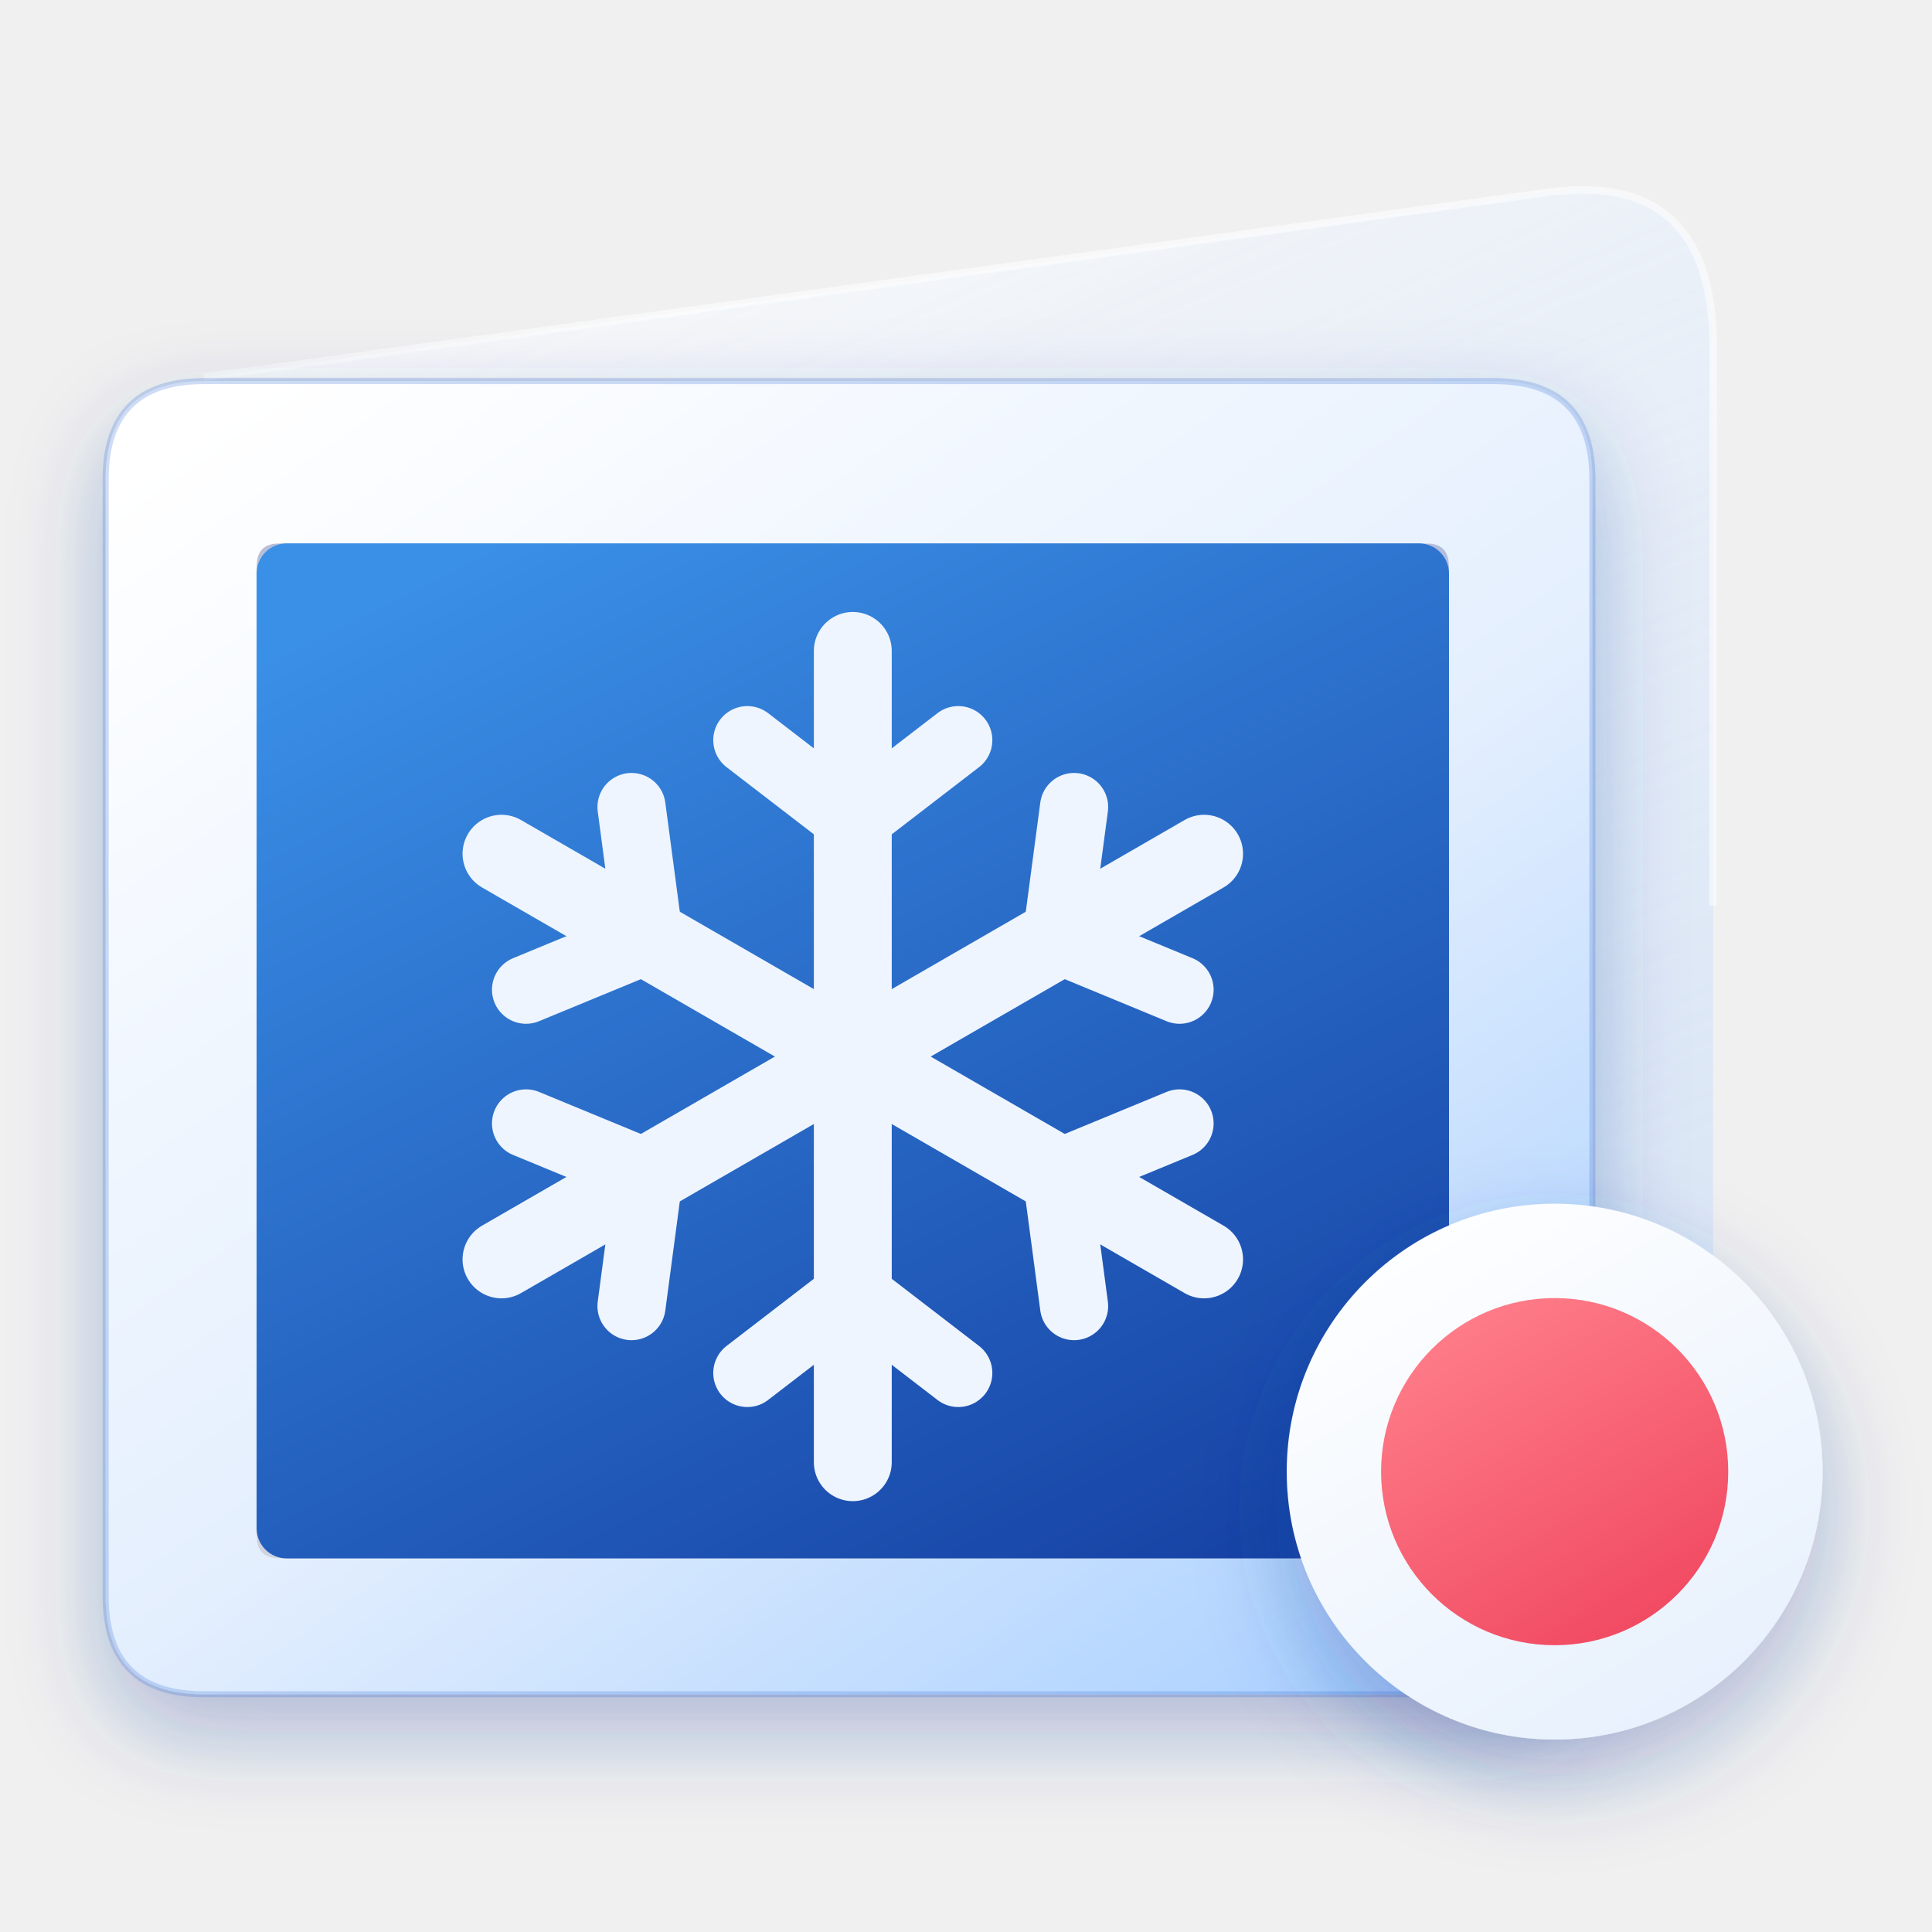
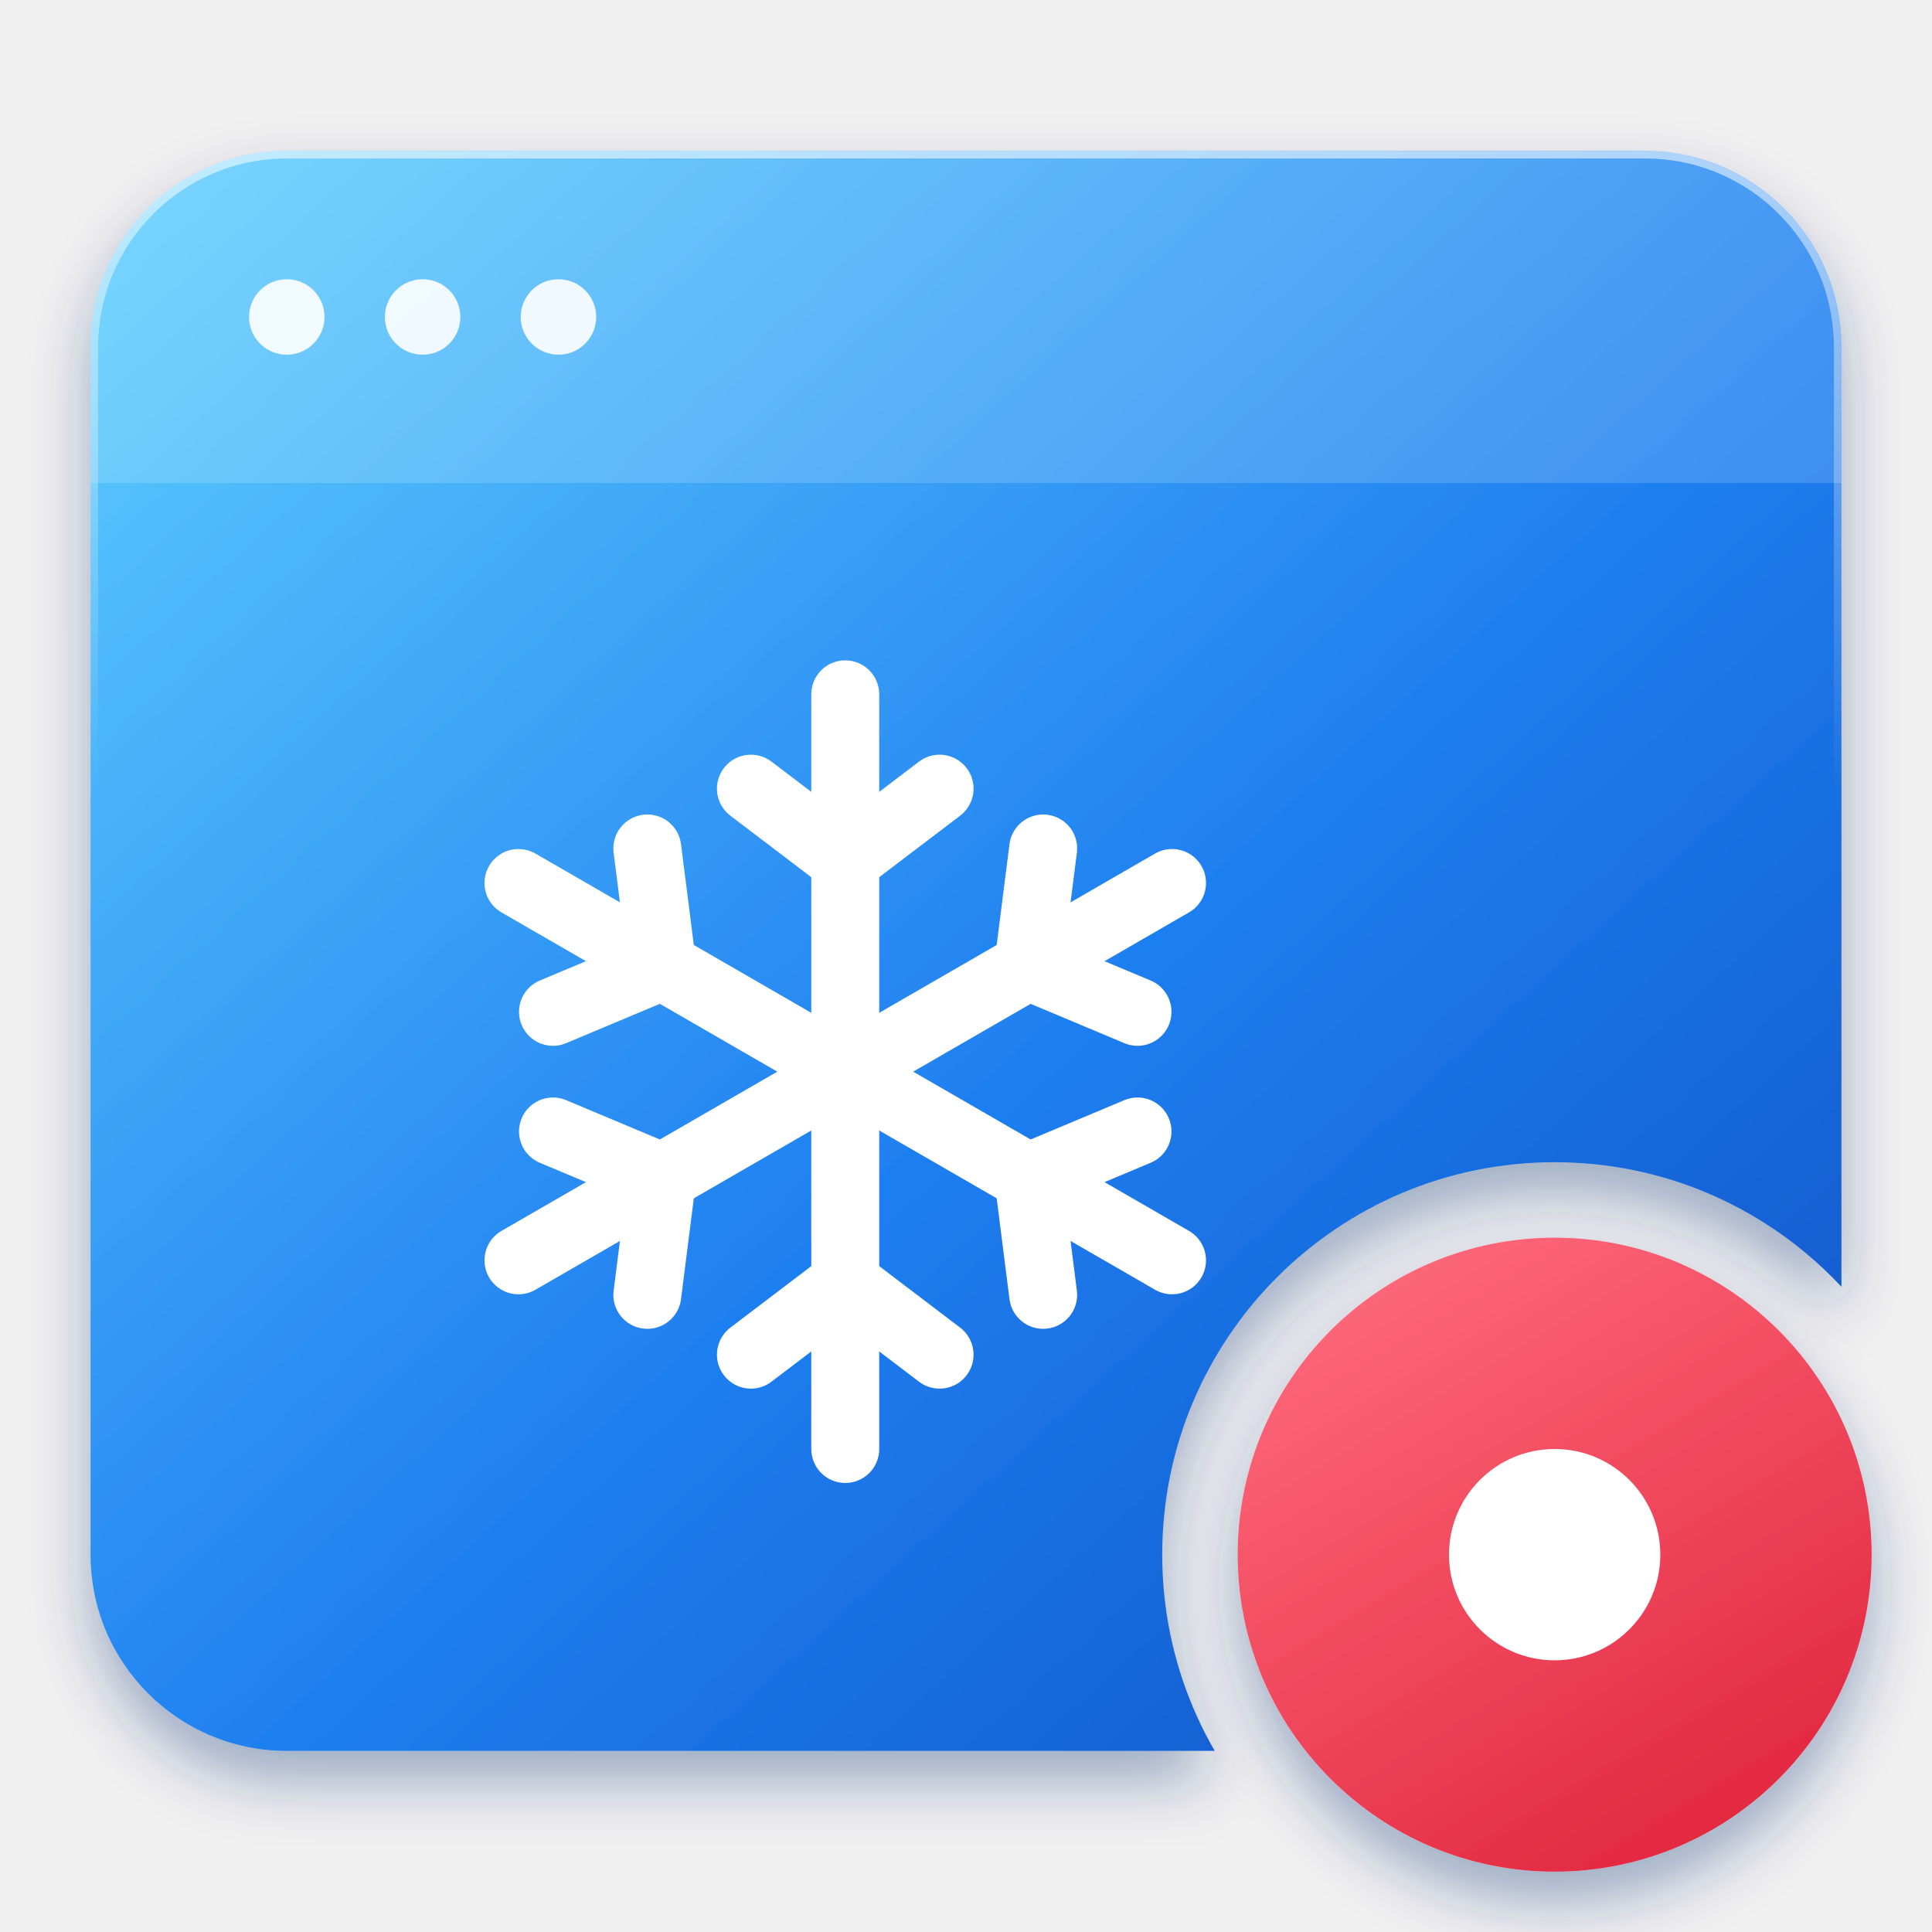
<svg xmlns="http://www.w3.org/2000/svg" viewBox="0 0 256 256" width="256" height="256" aria-label="WinFreezeTrace icon">
  <defs>
-     <linearGradient id="c" x1=".1" y1="0" x2=".9" y2="1">
-       <stop offset="0" stop-color="#fff" />
-       <stop offset=".55" stop-color="#e4effe" />
-       <stop offset="1" stop-color="#a9d0ff" />
+     <linearGradient id="bg" x1="0" y1="0" x2="1" y2="1">
+       <stop offset="0" stop-color="#5fd0ff" />
+       <stop offset=".55" stop-color="#1f7ff0" />
+       <stop offset="1" stop-color="#0b4fc4" />
    </linearGradient>
-     <linearGradient id="d" x1=".2" y1="0" x2=".8" y2="1">
-       <stop offset="0" stop-color="#3a8fe6" />
-       <stop offset="1" stop-color="#1744a6" />
+     <linearGradient id="rim" x1="0" y1="0" x2="0" y2="1">
+       <stop offset="0" stop-color="#fff" stop-opacity=".55" />
+       <stop offset=".4" stop-color="#fff" stop-opacity="0" />
    </linearGradient>
-     <linearGradient id="a" x1=".2" y1="0" x2=".8" y2="1">
-       <stop offset="0" stop-color="#fff" stop-opacity=".62" />
-       <stop offset="1" stop-color="#bfdaff" stop-opacity=".4" />
+     <linearGradient id="red" x1=".2" y1="0" x2=".8" y2="1">
+       <stop offset="0" stop-color="#ff6b7d" />
+       <stop offset="1" stop-color="#e0243c" />
    </linearGradient>
-     <linearGradient id="f" x1=".2" y1="0" x2=".8" y2="1">
-       <stop offset="0" stop-color="#fff" />
-       <stop offset="1" stop-color="#e6f0fd" />
-     </linearGradient>
-     <linearGradient id="g" x1=".2" y1="0" x2=".8" y2="1">
-       <stop offset="0" stop-color="#ff7f8b" />
-       <stop offset="1" stop-color="#f0475f" />
-     </linearGradient>
-     <filter id="b" x="-20%" y="-20%" width="140%" height="150%">
-       <feDropShadow dx="0" dy="5" stdDeviation="6" flood-color="#143c9e" flood-opacity=".32" />
+     <mask id="cut" maskUnits="userSpaceOnUse" x="0" y="0" width="256" height="256">
+       <rect width="256" height="256" fill="#fff" />
+       <circle cx="206" cy="206" r="52" fill="#000" />
+     </mask>
+     <filter id="sh" x="-10%" y="-10%" width="120%" height="125%">
+       <feDropShadow dx="0" dy="4" stdDeviation="4" flood-color="#052a73" flood-opacity=".35" />
    </filter>
  </defs>
-   <path d="m27 50 178-24.5q22-3 22 20.5v122h-37V50Z" fill="url(#a)" />
-   <path d="m27 50 178-24.5q22-3 22 20.5v74" fill="none" stroke="#fff" stroke-opacity=".5" />
-   <g filter="url(#b)">
-     <path fill-rule="evenodd" fill="url(#c)" d="M27 50.5h171q13 0 13 13v148q0 13-13 13H27q-13 0-13-13v-148q0-13 13-13M37 72q-3 0-3 3v128.5q0 3 3 3h152q3 0 3-3V75q0-3-3-3Z" />
+   <g filter="url(#sh)">
+     <g mask="url(#cut)">
+       <rect x="12" y="20" width="232" height="212" rx="26" fill="url(#bg)" />
+       <path d="M38 20H218a26 26 0 0 1 26 26V64H12V46a26 26 0 0 1 26-26Z" fill="#fff" fill-opacity=".16" />
+       <rect x="12.5" y="20.5" width="231" height="211" rx="25.5" fill="none" stroke="url(#rim)" />
+       <g fill="#fff" fill-opacity=".9">
+         <circle cx="38" cy="42" r="5" />
+         <circle cx="56" cy="42" r="5" />
+         <circle cx="74" cy="42" r="5" />
+       </g>
+     </g>
  </g>
-   <path fill="none" stroke="#3c74d8" stroke-opacity=".25" stroke-width=".8" d="M27 50.5h171q13 0 13 13v148q0 13-13 13H27q-13 0-13-13v-148q0-13 13-13Z" />
-   <rect x="34" y="72" width="158" height="134.5" rx="4" fill="url(#d)" />
-   <g transform="translate(113 140)scale(2.15)" stroke="#eef5ff" stroke-width="4.8" stroke-linecap="round" stroke-linejoin="round" fill="none">
-     <g id="e">
-       <path d="M0 0v-25" />
-       <path stroke-width="4.2" d="m-6.5-19.5 6.5 5 6.5-5" />
+   <g transform="translate(112 142)" stroke="#fff" stroke-width="9" stroke-linecap="round" stroke-linejoin="round" fill="none">
+     <g id="arm">
+       <path d="M0 0V-50" />
+       <path d="m-12.5-37.5 12.5 9.5 12.5-9.5" />
    </g>
-     <use href="#e" transform="rotate(60)" />
-     <use href="#e" transform="rotate(120)" />
-     <use href="#e" transform="rotate(180)" />
-     <use href="#e" transform="rotate(240)" />
-     <use href="#e" transform="rotate(300)" />
+     <use href="#arm" transform="rotate(60)" />
+     <use href="#arm" transform="rotate(120)" />
+     <use href="#arm" transform="rotate(180)" />
+     <use href="#arm" transform="rotate(240)" />
+     <use href="#arm" transform="rotate(300)" />
  </g>
-   <g filter="url(#b)">
-     <circle cx="206" cy="195" r="35.5" fill="url(#f)" />
+   <g filter="url(#sh)">
+     <circle cx="206" cy="206" r="42" fill="url(#red)" />
  </g>
-   <circle cx="206" cy="195" r="23" fill="url(#g)" />
+   <circle cx="206" cy="206" r="14" fill="#fff" />
</svg>
